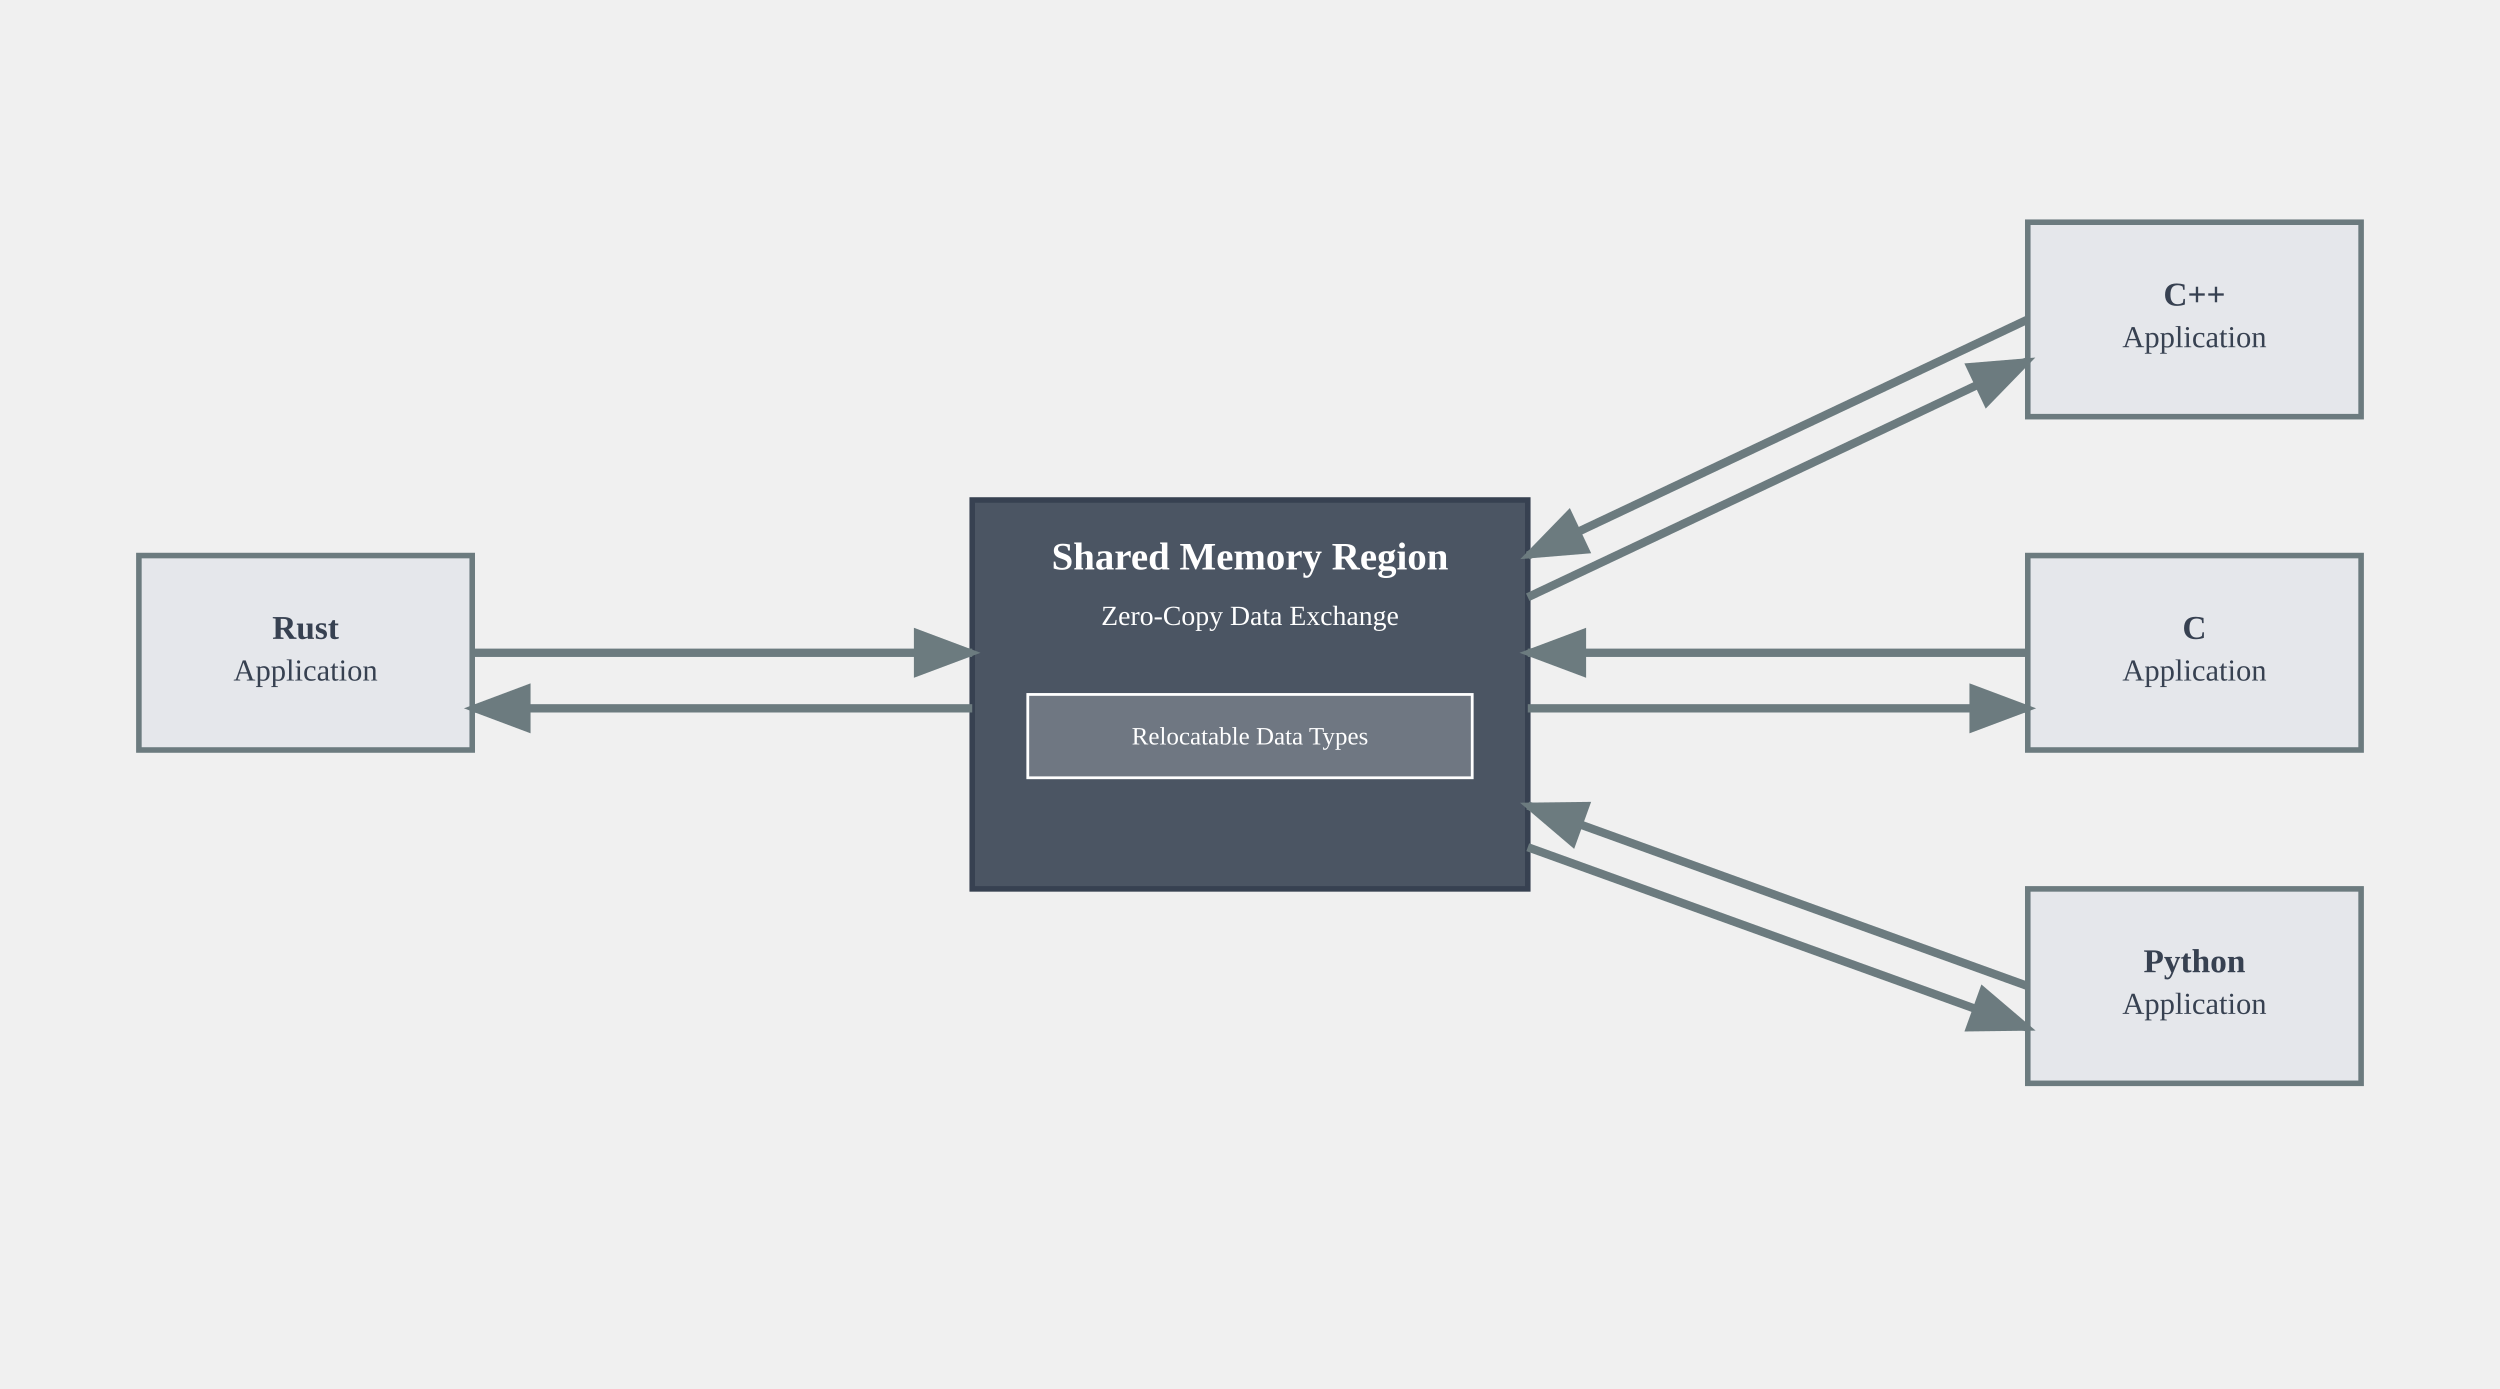
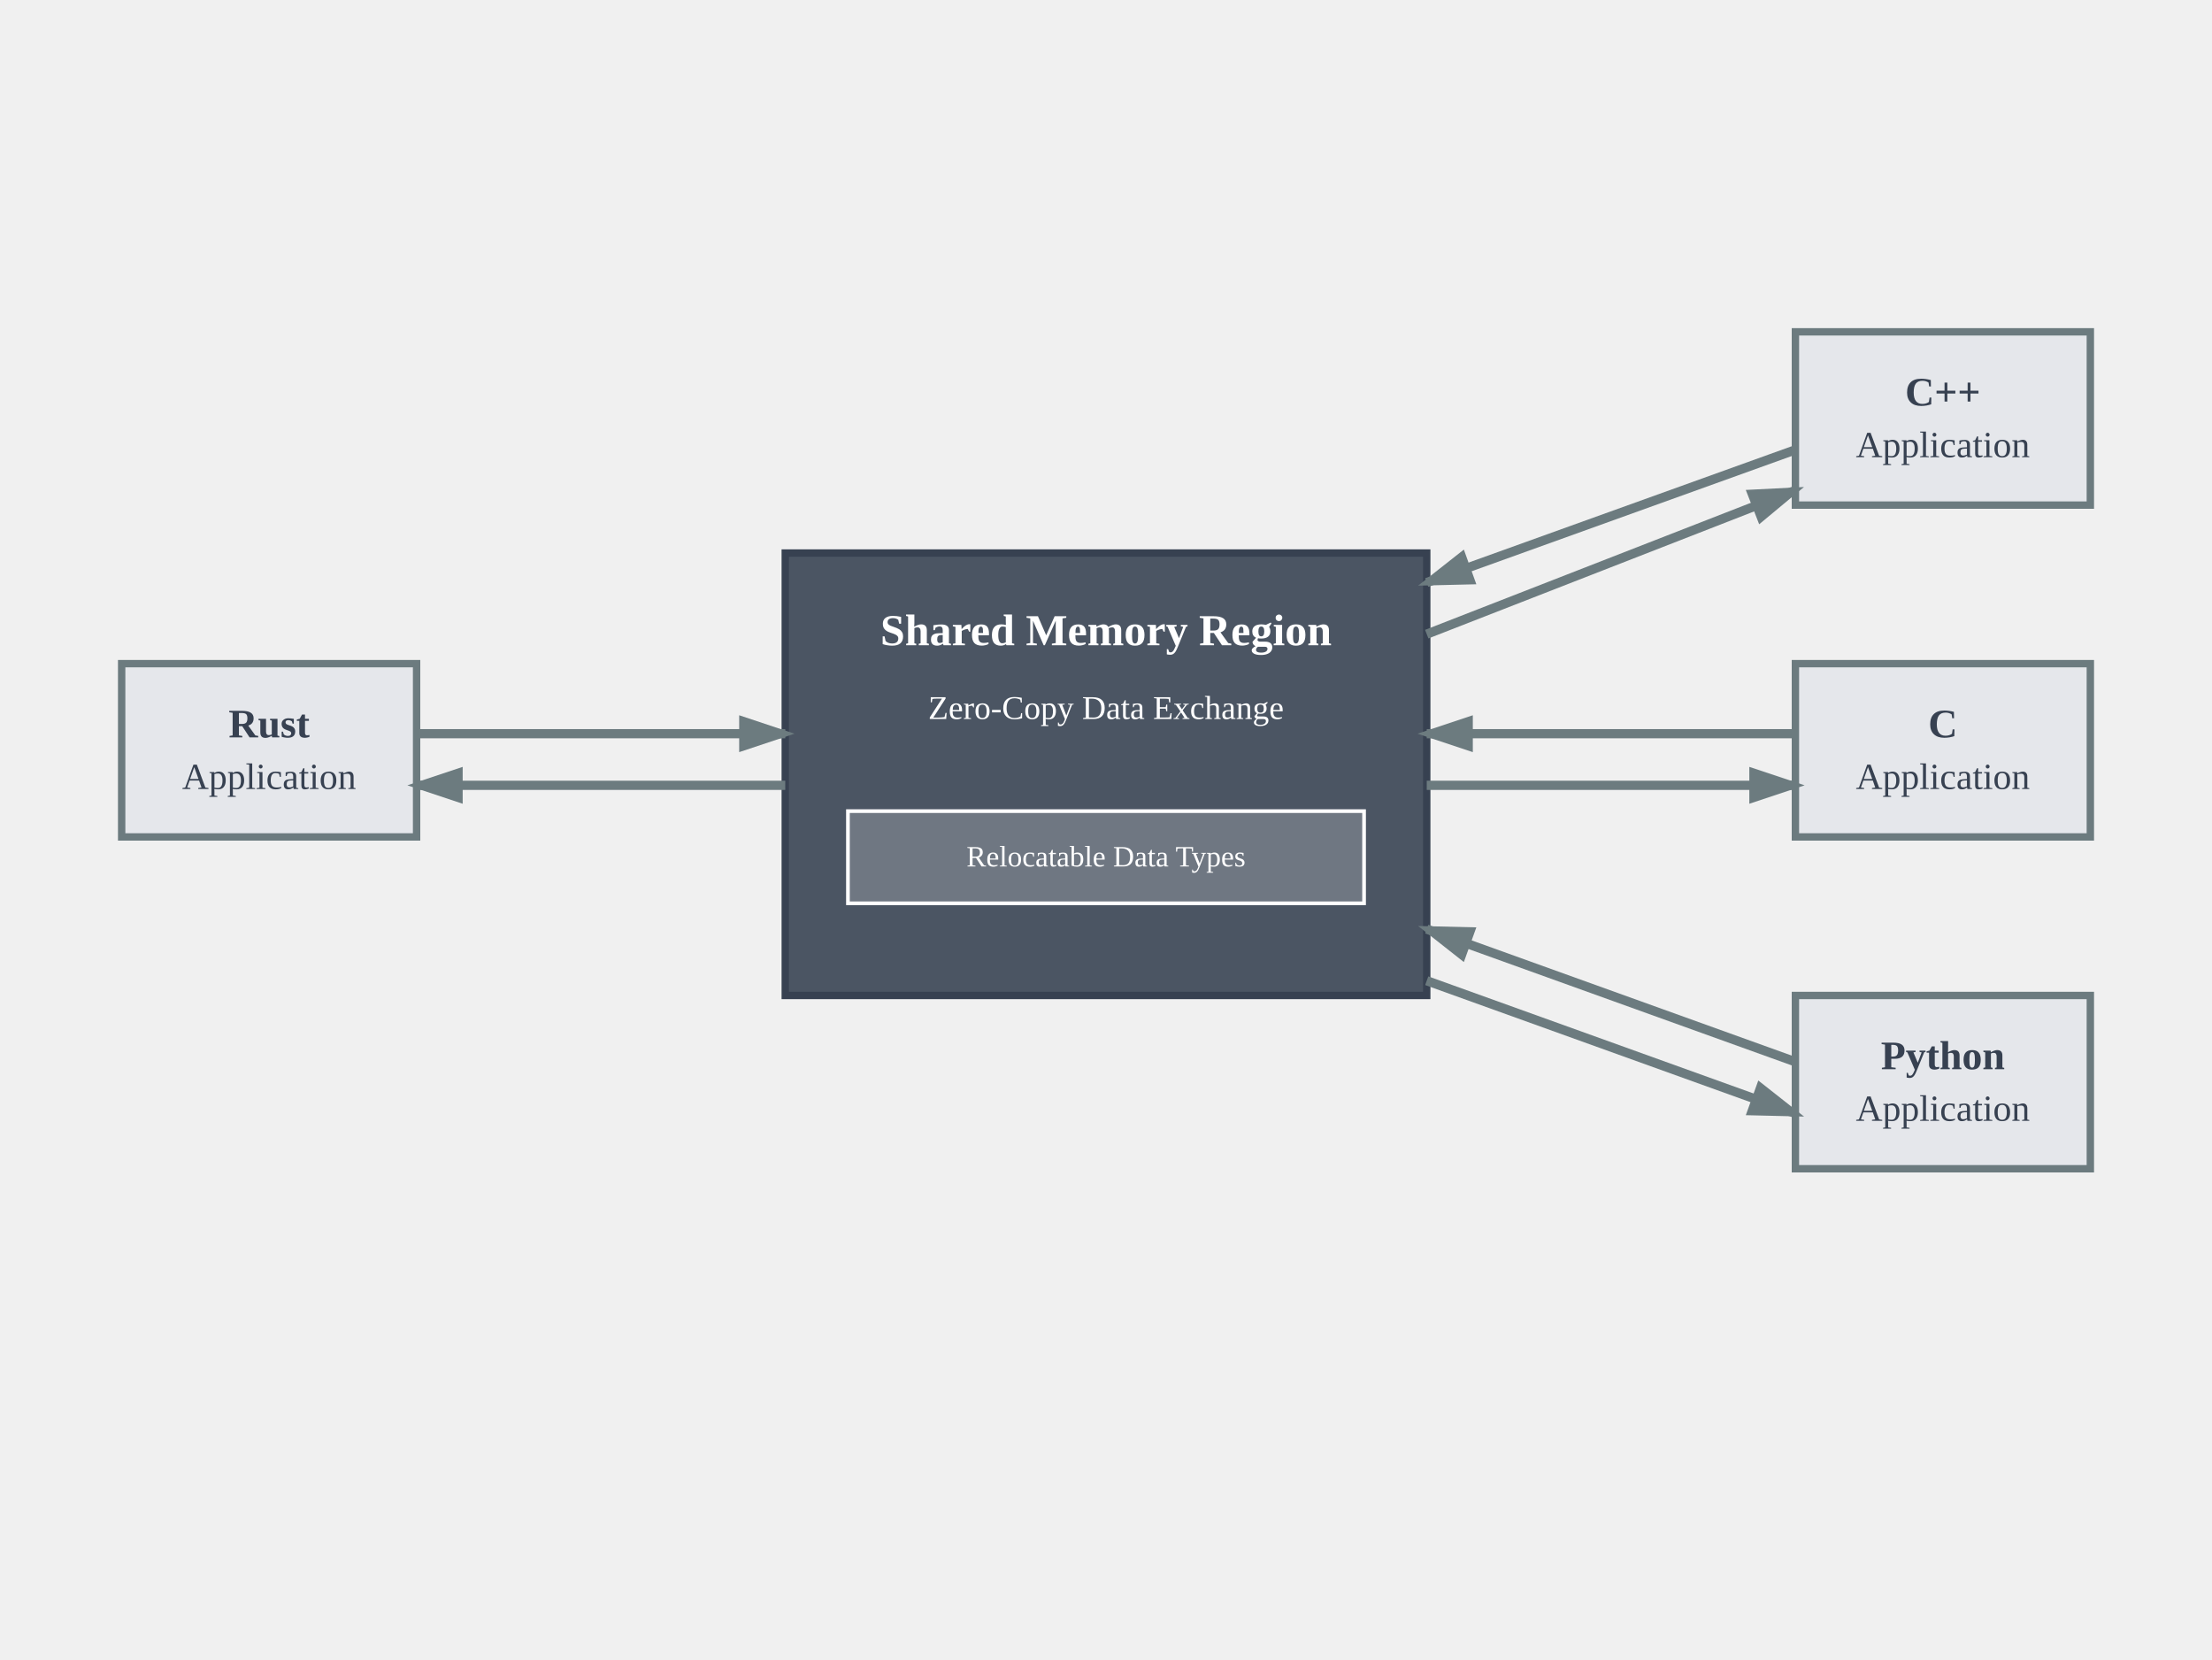
- <svg xmlns="http://www.w3.org/2000/svg" viewBox="0 0 900 500">
+ <svg xmlns="http://www.w3.org/2000/svg" viewBox="0 0 600 450">
  <defs>
-     <marker id="arrowhead" markerWidth="8" markerHeight="6" refX="7" refY="3" orient="auto">
-       <polygon points="0 0, 8 3, 0 6" fill="#6c7b7f" />
+     <marker id="arrowhead" markerWidth="6" markerHeight="4" refX="5" refY="2" orient="auto">
+       <polygon points="0 0, 6 2, 0 4" fill="#6c7b7f" />
    </marker>
  </defs>
-   <rect width="900" height="500" fill="transparent" />
-   <rect x="350" y="180" width="200" height="140" fill="#4b5563" stroke="#374151" stroke-width="2" />
-   <text x="450" y="205" text-anchor="middle" font-size="14" font-weight="bold" fill="white">Shared Memory Region</text>
-   <text x="450" y="225" text-anchor="middle" font-size="10" fill="white">Zero-Copy Data Exchange</text>
-   <rect x="370" y="250" width="160" height="30" fill="rgba(255,255,255,0.2)" stroke="white" stroke-width="1" />
-   <text x="450" y="268" text-anchor="middle" font-size="9" fill="white">Relocatable Data Types</text>
-   <rect x="50" y="200" width="120" height="70" fill="#e5e7eb" stroke="#6c7b7f" stroke-width="2" />
-   <text x="110" y="230" text-anchor="middle" font-size="12" font-weight="bold" fill="#374151">Rust</text>
-   <text x="110" y="245" text-anchor="middle" font-size="11" fill="#374151">Application</text>
-   <rect x="730" y="80" width="120" height="70" fill="#e5e7eb" stroke="#6c7b7f" stroke-width="2" />
-   <text x="790" y="110" text-anchor="middle" font-size="12" font-weight="bold" fill="#374151">C++</text>
-   <text x="790" y="125" text-anchor="middle" font-size="11" fill="#374151">Application</text>
-   <rect x="730" y="200" width="120" height="70" fill="#e5e7eb" stroke="#6c7b7f" stroke-width="2" />
-   <text x="790" y="230" text-anchor="middle" font-size="12" font-weight="bold" fill="#374151">C</text>
-   <text x="790" y="245" text-anchor="middle" font-size="11" fill="#374151">Application</text>
-   <rect x="730" y="320" width="120" height="70" fill="#e5e7eb" stroke="#6c7b7f" stroke-width="2" />
-   <text x="790" y="350" text-anchor="middle" font-size="12" font-weight="bold" fill="#374151">Python</text>
-   <text x="790" y="365" text-anchor="middle" font-size="11" fill="#374151">Application</text>
-   <line x1="170" y1="235" x2="350" y2="235" stroke="#6c7b7f" stroke-width="3" marker-end="url(#arrowhead)" />
-   <line x1="350" y1="255" x2="170" y2="255" stroke="#6c7b7f" stroke-width="3" marker-end="url(#arrowhead)" />
-   <line x1="730" y1="115" x2="550" y2="200" stroke="#6c7b7f" stroke-width="3" marker-end="url(#arrowhead)" />
-   <line x1="550" y1="215" x2="730" y2="130" stroke="#6c7b7f" stroke-width="3" marker-end="url(#arrowhead)" />
-   <line x1="730" y1="235" x2="550" y2="235" stroke="#6c7b7f" stroke-width="3" marker-end="url(#arrowhead)" />
-   <line x1="550" y1="255" x2="730" y2="255" stroke="#6c7b7f" stroke-width="3" marker-end="url(#arrowhead)" />
-   <line x1="730" y1="355" x2="550" y2="290" stroke="#6c7b7f" stroke-width="3" marker-end="url(#arrowhead)" />
-   <line x1="550" y1="305" x2="730" y2="370" stroke="#6c7b7f" stroke-width="3" marker-end="url(#arrowhead)" />
+   <rect width="600" height="450" fill="transparent" />
+   <rect x="213" y="150" width="174" height="120" fill="#4b5563" stroke="#374151" stroke-width="2" />
+   <text x="300" y="175" text-anchor="middle" font-size="12" font-weight="bold" fill="white">Shared Memory Region</text>
+   <text x="300" y="195" text-anchor="middle" font-size="9" fill="white">Zero-Copy Data Exchange</text>
+   <rect x="230" y="220" width="140" height="25" fill="rgba(255,255,255,0.2)" stroke="white" stroke-width="1" />
+   <text x="300" y="235" text-anchor="middle" font-size="8" fill="white">Relocatable Data Types</text>
+   <rect x="33" y="180" width="80" height="47" fill="#e5e7eb" stroke="#6c7b7f" stroke-width="2" />
+   <text x="73" y="200" text-anchor="middle" font-size="11" font-weight="bold" fill="#374151">Rust</text>
+   <text x="73" y="214" text-anchor="middle" font-size="10" fill="#374151">Application</text>
+   <rect x="487" y="90" width="80" height="47" fill="#e5e7eb" stroke="#6c7b7f" stroke-width="2" />
+   <text x="527" y="110" text-anchor="middle" font-size="11" font-weight="bold" fill="#374151">C++</text>
+   <text x="527" y="124" text-anchor="middle" font-size="10" fill="#374151">Application</text>
+   <rect x="487" y="180" width="80" height="47" fill="#e5e7eb" stroke="#6c7b7f" stroke-width="2" />
+   <text x="527" y="200" text-anchor="middle" font-size="11" font-weight="bold" fill="#374151">C</text>
+   <text x="527" y="214" text-anchor="middle" font-size="10" fill="#374151">Application</text>
+   <rect x="487" y="270" width="80" height="47" fill="#e5e7eb" stroke="#6c7b7f" stroke-width="2" />
+   <text x="527" y="290" text-anchor="middle" font-size="11" font-weight="bold" fill="#374151">Python</text>
+   <text x="527" y="304" text-anchor="middle" font-size="10" fill="#374151">Application</text>
+   <line x1="113" y1="199" x2="213" y2="199" stroke="#6c7b7f" stroke-width="2.5" marker-end="url(#arrowhead)" />
+   <line x1="213" y1="213" x2="113" y2="213" stroke="#6c7b7f" stroke-width="2.5" marker-end="url(#arrowhead)" />
+   <line x1="487" y1="122" x2="387" y2="158" stroke="#6c7b7f" stroke-width="2.5" marker-end="url(#arrowhead)" />
+   <line x1="387" y1="172" x2="487" y2="133" stroke="#6c7b7f" stroke-width="2.5" marker-end="url(#arrowhead)" />
+   <line x1="487" y1="199" x2="387" y2="199" stroke="#6c7b7f" stroke-width="2.5" marker-end="url(#arrowhead)" />
+   <line x1="387" y1="213" x2="487" y2="213" stroke="#6c7b7f" stroke-width="2.5" marker-end="url(#arrowhead)" />
+   <line x1="487" y1="288" x2="387" y2="252" stroke="#6c7b7f" stroke-width="2.5" marker-end="url(#arrowhead)" />
+   <line x1="387" y1="266" x2="487" y2="302" stroke="#6c7b7f" stroke-width="2.5" marker-end="url(#arrowhead)" />
</svg>
